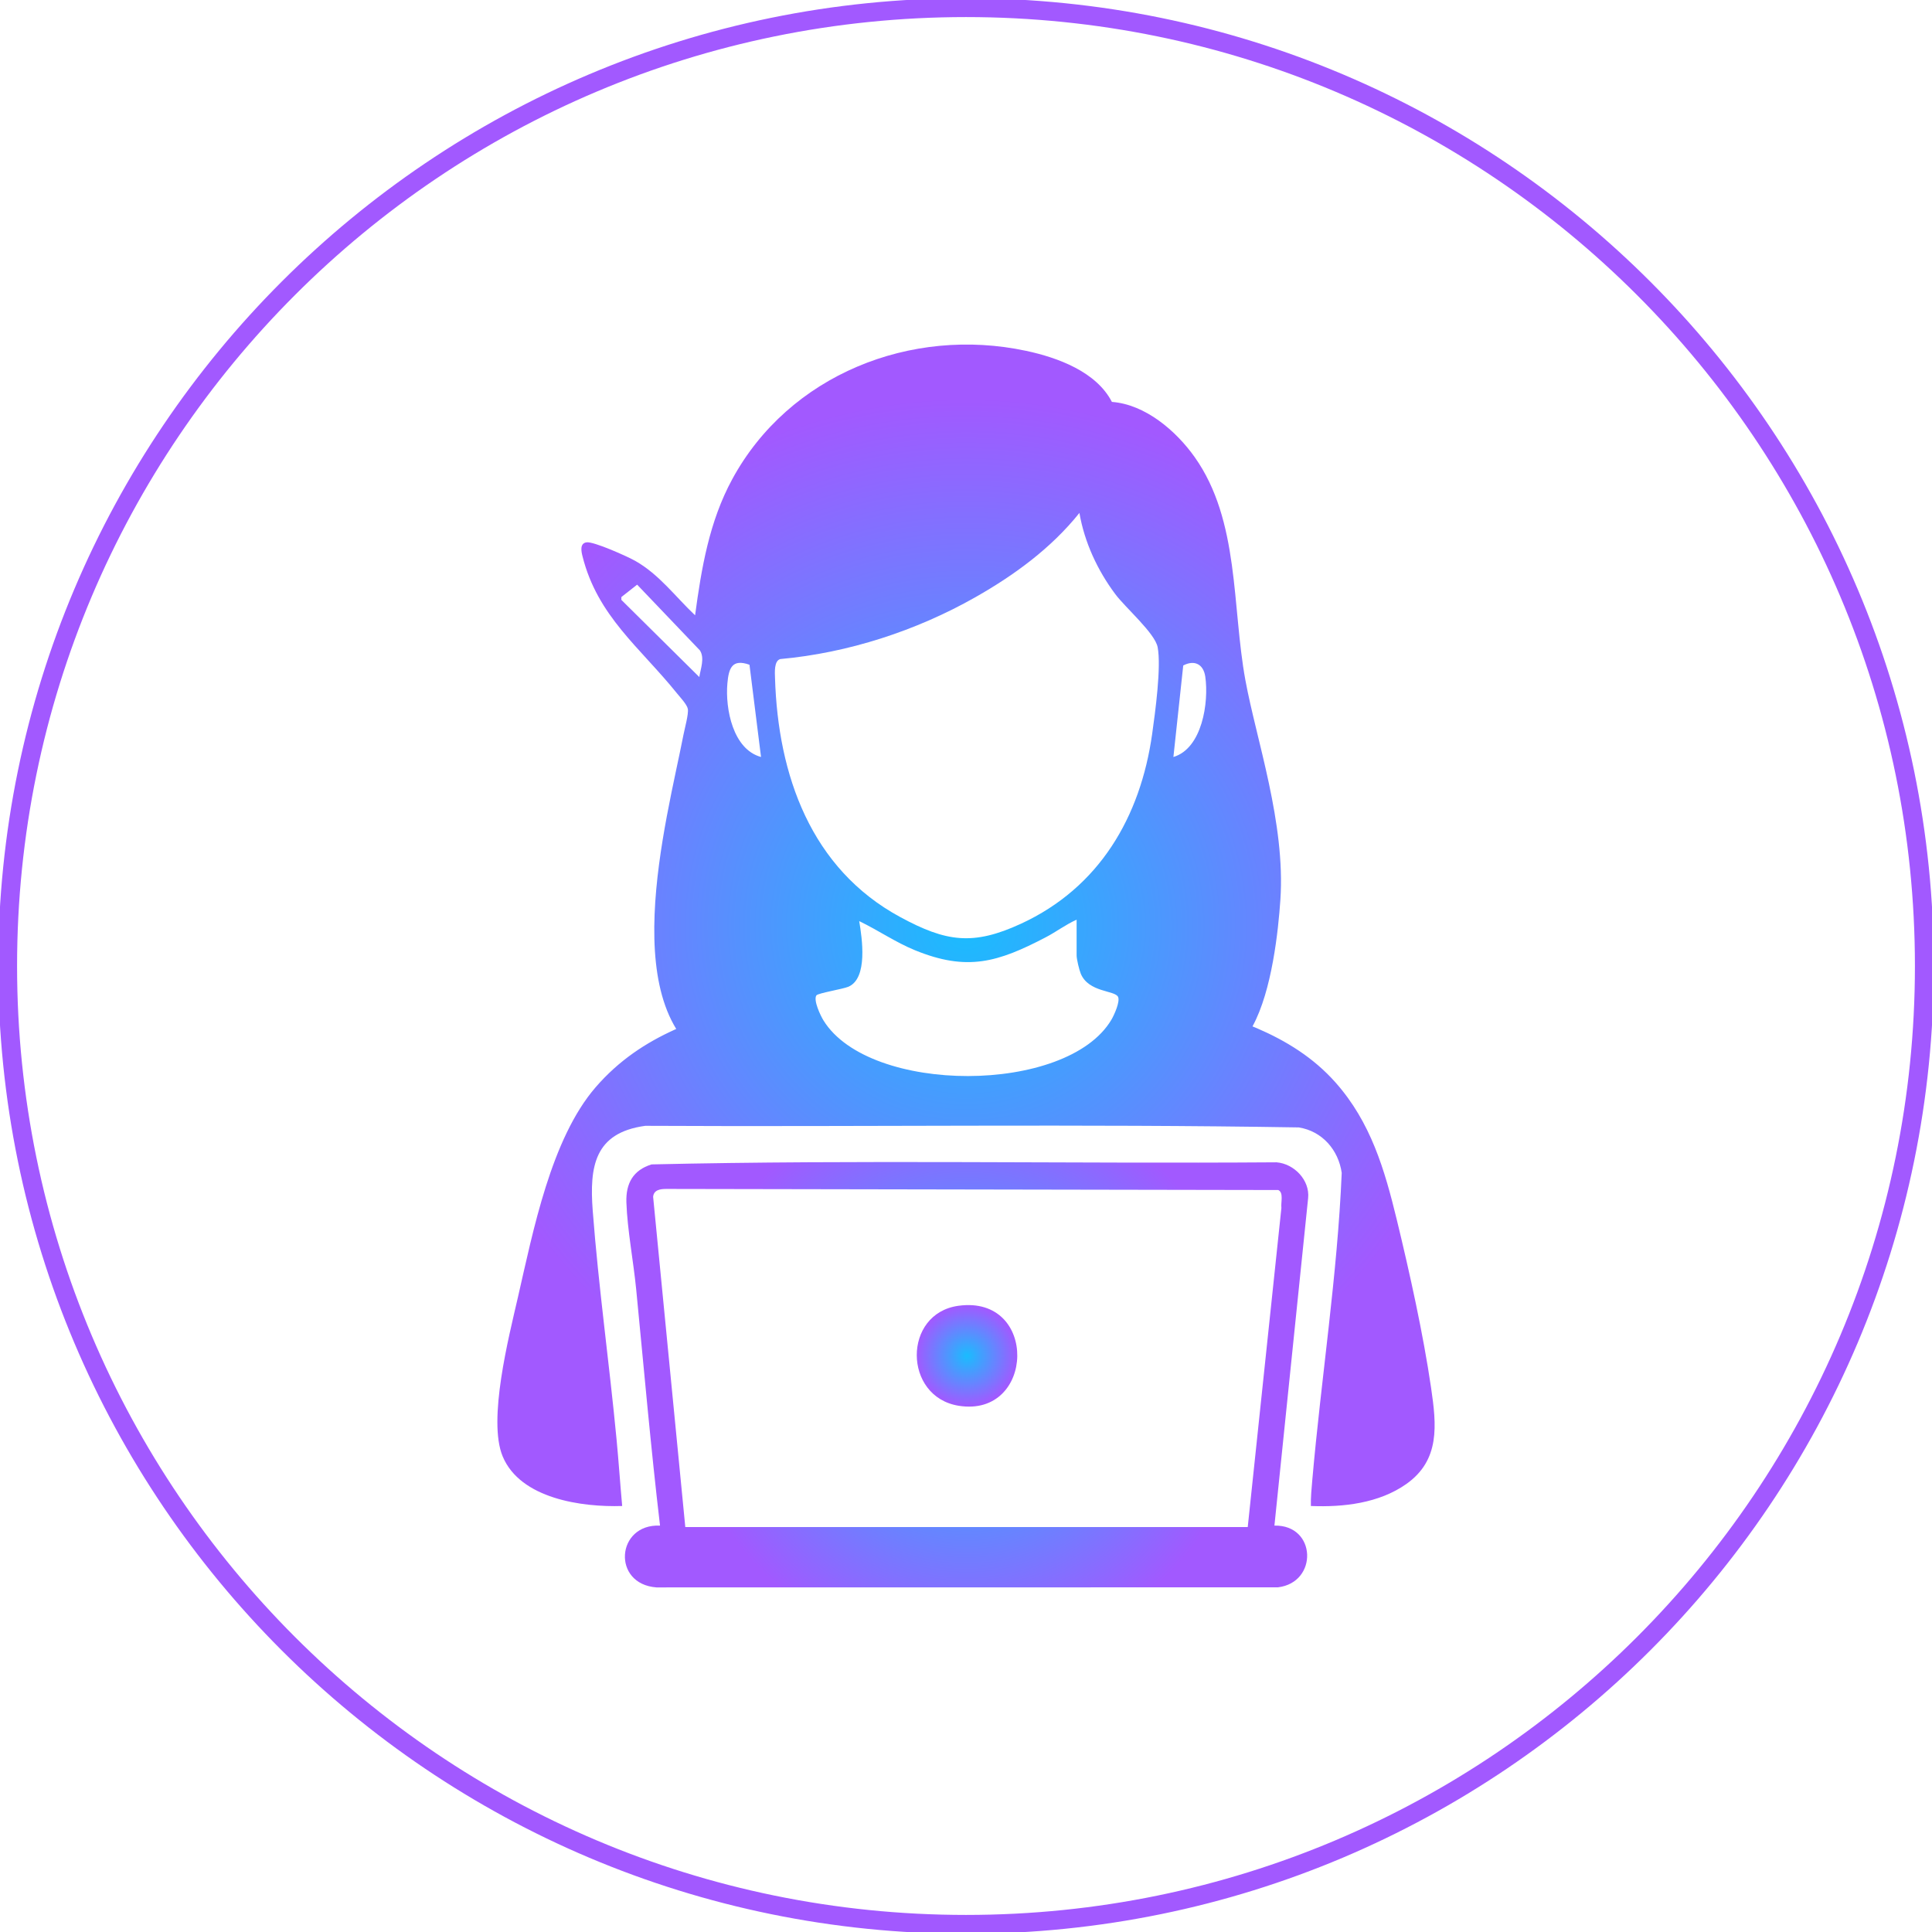
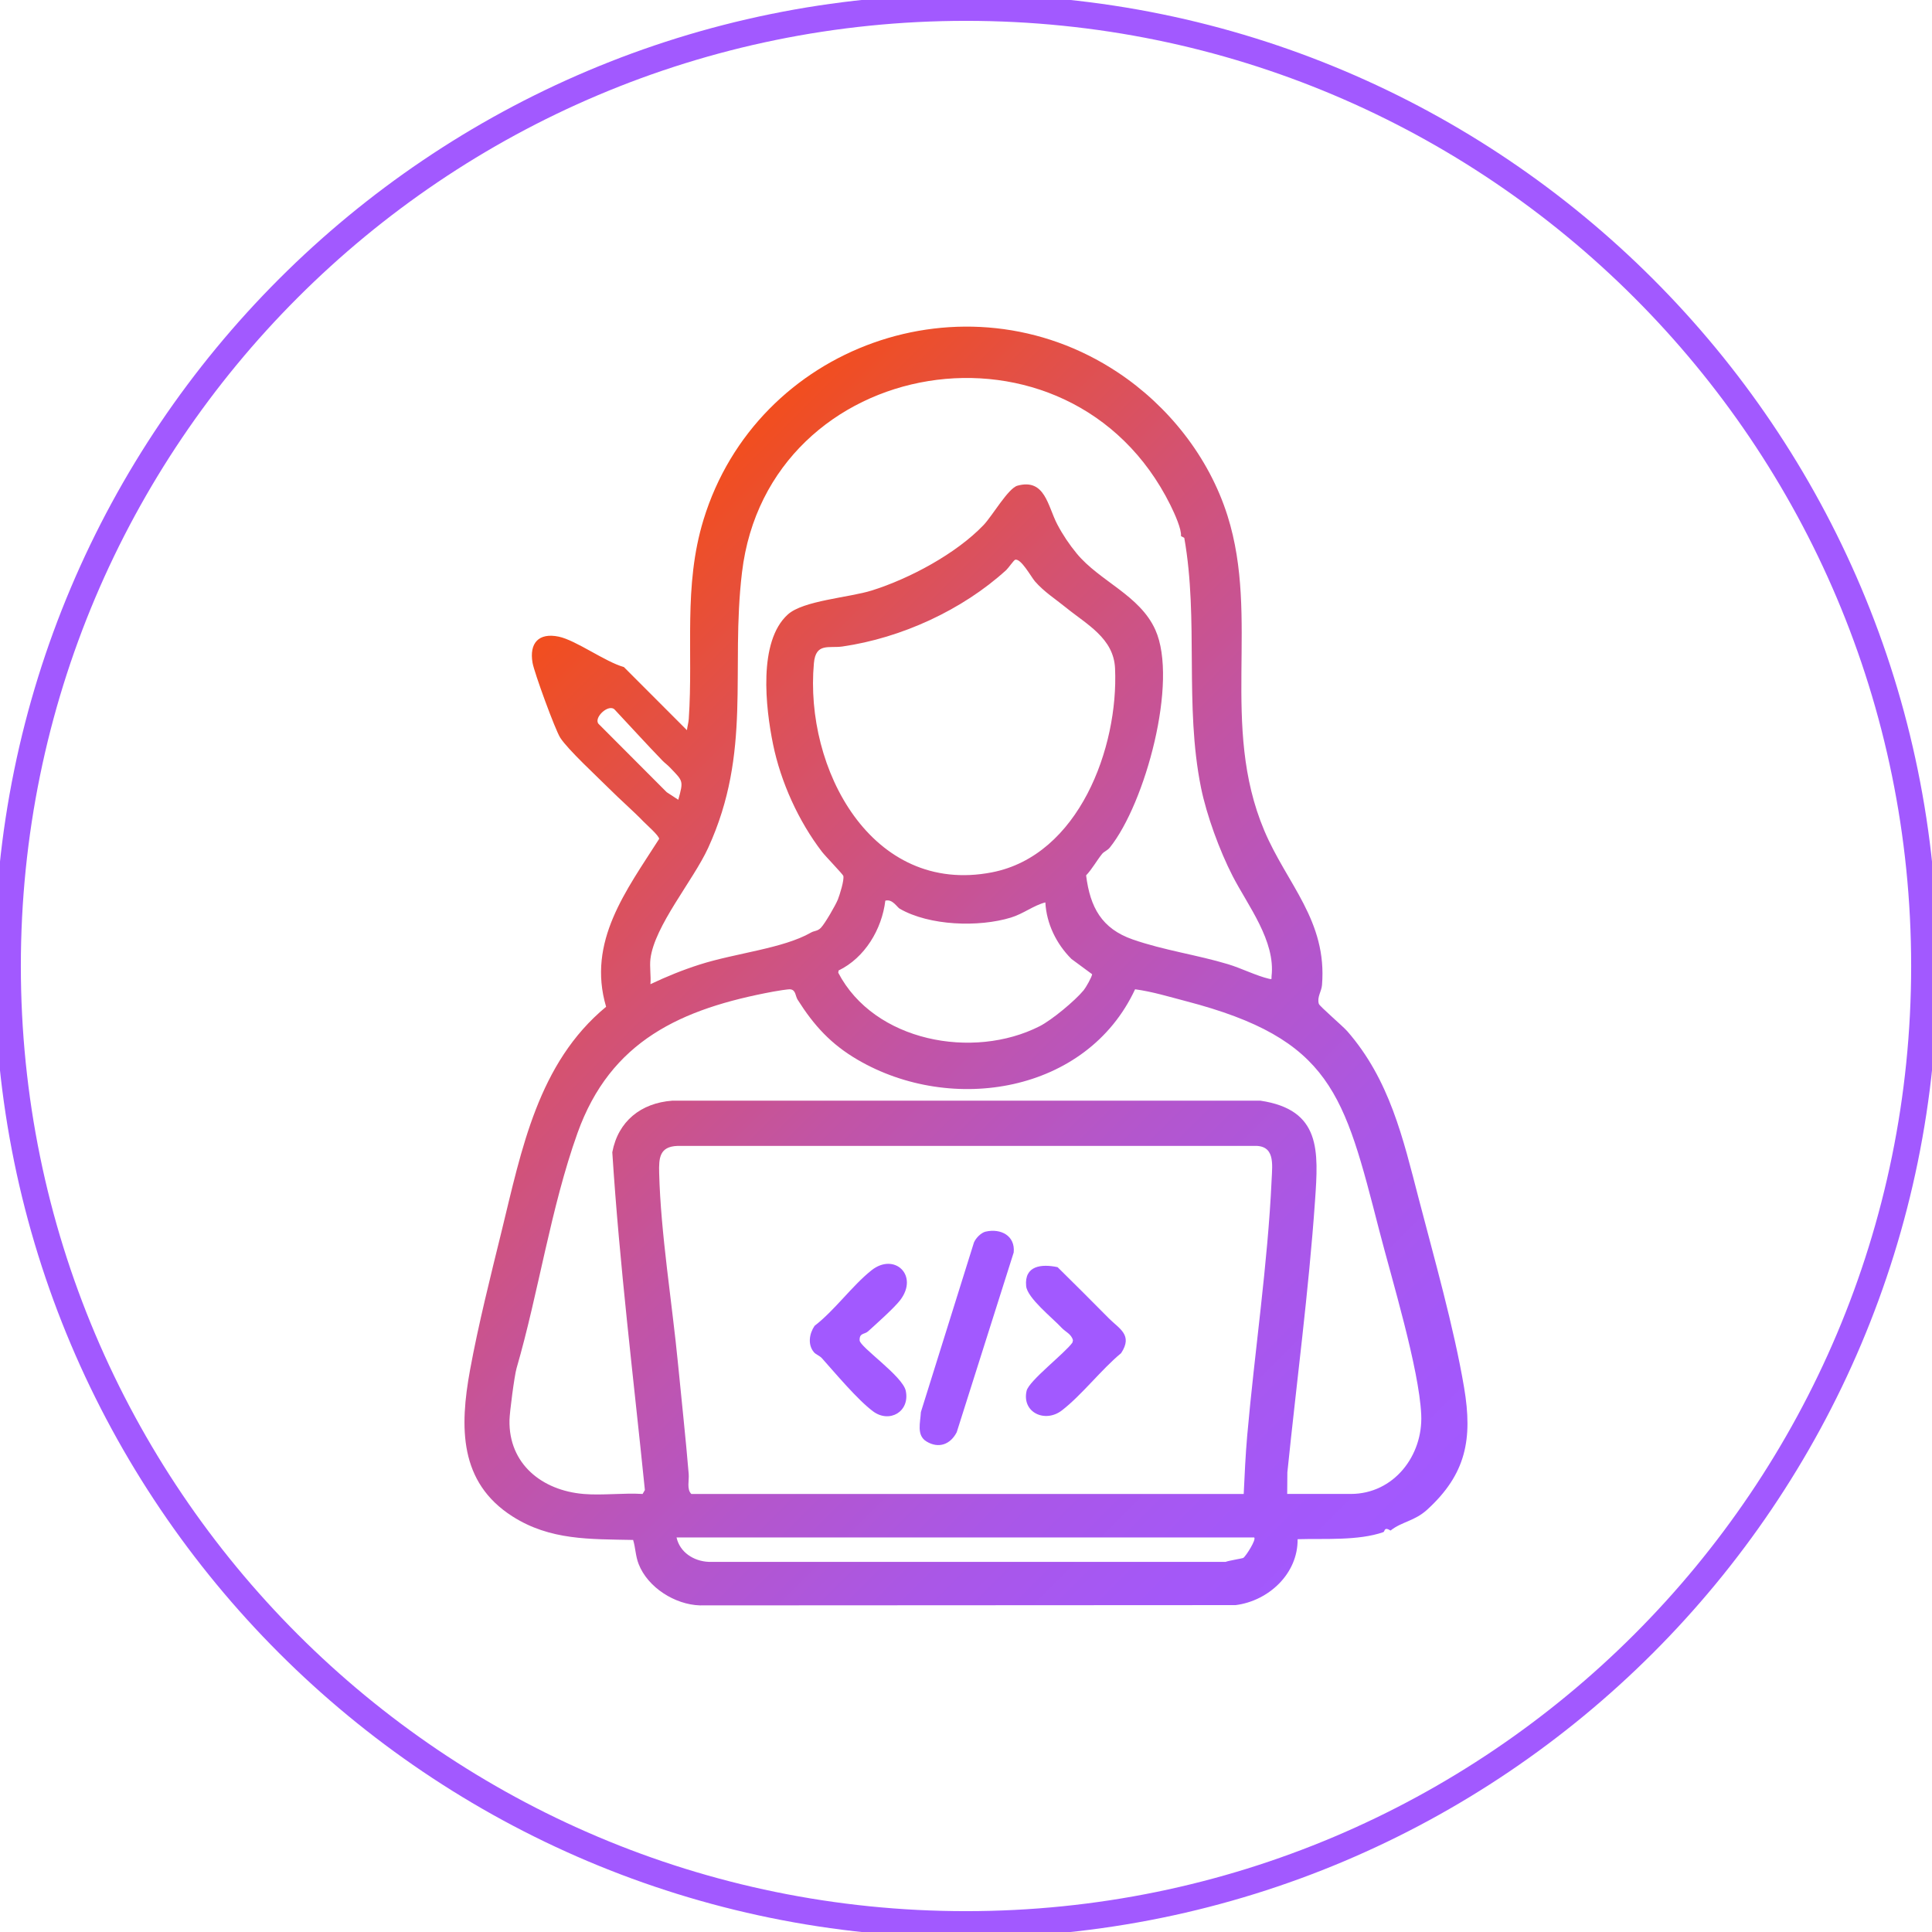
<svg xmlns="http://www.w3.org/2000/svg" xmlns:xlink="http://www.w3.org/1999/xlink" id="Ebene_1" version="1.1" viewBox="0 0 1024 1024">
  <defs>
    <style>
      .st0 {
        fill: none;
        stroke: #a259ff;
        stroke-miterlimit: 10;
-         stroke-width: 10px;
+         stroke-width: 14px;
      }

      .st1 {
+         fill: #a259ff;
+       }
+ 
+       .st2 {
        fill: url(#Unbenannter_Verlauf_1081);
      }

-       .st2 {
+       .st3 {
        fill: url(#Unbenannter_Verlauf_1082);
      }

-       .st3 {
+       .st4 {
        fill: url(#Unbenannter_Verlauf_108);
+       }
+ 
+       .st5 {
+         fill: url(#Unbenannter_Verlauf_44);
+       }
+ 
+       .st6 {
+         display: none;
      }
    </style>
    <radialGradient id="Unbenannter_Verlauf_108" data-name="Unbenannter Verlauf 108" cx="512" cy="490.49" fx="512" fy="490.49" r="279.7" gradientUnits="userSpaceOnUse">
      <stop offset="0" stop-color="#1abcfe" />
      <stop offset="1" stop-color="#a259ff" />
    </radialGradient>
    <radialGradient id="Unbenannter_Verlauf_1081" data-name="Unbenannter Verlauf 108" cx="512.31" cy="728.63" fx="512.31" fy="728.63" r="150.84" xlink:href="#Unbenannter_Verlauf_108" />
    <radialGradient id="Unbenannter_Verlauf_1082" data-name="Unbenannter Verlauf 108" cx="512.54" cy="718.63" fx="512.54" fy="718.63" r="26.77" xlink:href="#Unbenannter_Verlauf_108" />
+     <linearGradient id="Unbenannter_Verlauf_44" data-name="Unbenannter Verlauf 44" x1="278.35" y1="345.81" x2="744.63" y2="812.1" gradientUnits="userSpaceOnUse">
+       <stop offset="0" stop-color="#f24e1e" />
+       <stop offset=".07" stop-color="#e94f34" />
+       <stop offset=".26" stop-color="#d45271" />
+       <stop offset=".44" stop-color="#c254a4" />
+       <stop offset=".61" stop-color="#b456cb" />
+       <stop offset=".76" stop-color="#aa57e7" />
+       <stop offset=".9" stop-color="#a458f8" />
+       <stop offset="1" stop-color="#a259ff" />
+     </linearGradient>
  </defs>
-   <g>
-     <path class="st3" d="M589.33,213.02c17.7,1.32,34.02,15.32,43.92,29.32,23.81,33.65,19.64,78.99,26.83,118.14,5.81,31.66,21.29,75.75,18.55,116.4-2.22,32.94-13.39,126.46-70.43,57.08-.49-.59,9.06-5.87,9.28-4.87,32.77,9.19,66.94,18.27,90.33,44.6,18.73,21.08,26.05,46.14,32.57,73,6.82,28.14,13.96,60.37,18.13,88.92,2.87,19.63,4.89,38.3-13.23,51.01-14.43,10.13-33.26,12.29-50.49,11.59-.1-4.59.35-9.19.75-13.75,4.75-54.27,13.3-108.4,15.6-162.81-1.75-12.19-10.35-22.11-22.74-24.09-115.36-1.92-230.94-.25-346.39-.85-26.98,3.67-29.63,21.61-27.85,45,3.07,40.39,8.78,80.83,12.63,121.19,1.12,11.75,1.91,23.56,2.98,35.31-21.3.7-53.94-3.82-63.33-26.26-8.06-19.27,3.25-63.38,8.07-84.38,8.02-34.93,17.56-83.96,41.15-111.26,24.64-28.51,57.06-37.52,92.16-47.24l-27.48,35.8c-56.08-25.57-26.94-129.84-18.09-175.42.62-3.18,2.8-11.09,2.32-13.7-.43-2.35-4.15-6.27-5.83-8.35-19.45-24.19-42.07-40.75-50.02-72.64-.64-2.57-1.5-6.75,2.13-7.31,3.76-.58,21.73,7.5,25.83,9.82,12.73,7.19,21.31,19.02,31.73,28.85,3.38-25.06,7.51-49.68,19.69-72.13,30.05-55.35,94.74-81.08,155.79-68.03,16.71,3.57,37.18,11.05,45.43,27.05ZM572.11,271.87c-14.95,18.68-34.52,32.99-55.25,44.73-31.28,17.73-67.38,29.47-103.32,32.72-3.34.98-2.85,7.2-2.77,9.93,1.54,51.62,19.05,101.23,66.44,126.85,24.27,13.12,38.5,15.24,63.96,3.48,41.46-19.13,63.32-56.5,69.52-100.72,1.59-11.35,4.87-35.39,2.89-45.82-1.4-7.41-17.08-20.94-22.44-28.12-9.44-12.64-16.32-27.43-19.03-43.05ZM370.64,358.84c.69-4.39,2.95-9.98.35-14.09l-33.29-34.87-8.36,6.57v1.5s41.3,40.89,41.3,40.89ZM397.24,352.33c-9.27-3.31-11.01,1.9-11.71,9.88-1.18,13.46,2.93,34.97,17.83,39.01l-6.12-48.89ZM621.93,401.22c15.26-4.52,18.85-28.98,16.9-42.55-.97-6.73-5.81-9.04-11.69-5.95l-5.21,48.5ZM570.63,487.46c-5.73,2.54-10.8,6.42-16.34,9.31-25.43,13.29-41.68,18.18-69.35,6.87-10.29-4.2-19.56-10.64-29.54-15.43,1.51,9.03,4.72,30.3-5.73,34.78-2.9,1.24-16.18,3.39-16.97,4.59-1.71,2.57,2.21,10.79,3.81,13.35,24.41,39.26,129.01,39.29,152.56-.46,1.46-2.47,4.71-9.64,3.52-12.11-1.69-3.52-15.55-2.28-19.75-12.26-.84-2-2.21-7.75-2.21-9.68v-18.96Z" />
-     <path class="st1" d="M675.47,808.6c22.36-.49,23.26,30.19,1.83,32.72l-329.36.04c-23.81-1.77-21.33-33.83,1.89-32.75-4.92-41.63-8.56-83.5-12.64-125.25-1.44-14.7-4.71-31.67-5.19-46.1-.33-10.02,3.53-17.05,13.34-20.1,110.21-2.54,220.88-.33,331.26-1.11,9.34.77,17.73,9.45,16.73,19.02l-17.86,173.54ZM661.33,809.36l17.84-169.14c-.39-2.88,1.32-8.09-1.66-9.48l-324.36-.58c-3.14,0-6.63.47-6.98,4.17l17.05,175.03h298.11Z" />
-     <path class="st2" d="M508.01,692.09c42.49-5.81,40.57,59.44.14,53-29.48-4.7-29.78-48.95-.14-53Z" />
+   <g class="st6">
+     <path class="st4" d="M589.33,213.02c17.7,1.32,34.02,15.32,43.92,29.32,23.81,33.65,19.64,78.99,26.83,118.14,5.81,31.66,21.29,75.75,18.55,116.4-2.22,32.94-13.39,126.46-70.43,57.08-.49-.59,9.06-5.87,9.28-4.87,32.77,9.19,66.94,18.27,90.33,44.6,18.73,21.08,26.05,46.14,32.57,73,6.82,28.14,13.96,60.37,18.13,88.92,2.87,19.63,4.89,38.3-13.23,51.01-14.43,10.13-33.26,12.29-50.49,11.59-.1-4.59.35-9.19.75-13.75,4.75-54.27,13.3-108.4,15.6-162.81-1.75-12.19-10.35-22.11-22.74-24.09-115.36-1.92-230.94-.25-346.39-.85-26.98,3.67-29.63,21.61-27.85,45,3.07,40.39,8.78,80.83,12.63,121.19,1.12,11.75,1.91,23.56,2.98,35.31-21.3.7-53.94-3.82-63.33-26.26-8.06-19.27,3.25-63.38,8.07-84.38,8.02-34.93,17.56-83.96,41.15-111.26,24.64-28.51,57.06-37.52,92.16-47.24l-27.48,35.8c-56.08-25.57-26.94-129.84-18.09-175.42.62-3.18,2.8-11.09,2.32-13.7-.43-2.35-4.15-6.27-5.83-8.35-19.45-24.19-42.07-40.75-50.02-72.64-.64-2.57-1.5-6.75,2.13-7.31,3.76-.58,21.73,7.5,25.83,9.82,12.73,7.19,21.31,19.02,31.73,28.85,3.38-25.06,7.51-49.68,19.69-72.13,30.05-55.35,94.74-81.08,155.79-68.03,16.71,3.57,37.18,11.05,45.43,27.05ZM572.11,271.87c-14.95,18.68-34.52,32.99-55.25,44.73-31.28,17.73-67.38,29.47-103.32,32.72-3.34.98-2.85,7.2-2.77,9.93,1.54,51.62,19.05,101.23,66.44,126.85,24.27,13.12,38.5,15.24,63.96,3.48,41.46-19.13,63.32-56.5,69.52-100.72,1.59-11.35,4.87-35.39,2.89-45.82-1.4-7.41-17.08-20.94-22.44-28.12-9.44-12.64-16.32-27.43-19.03-43.05ZM370.64,358.84c.69-4.39,2.95-9.98.35-14.09l-33.29-34.87-8.36,6.57v1.5s41.3,40.89,41.3,40.89ZM397.24,352.33c-9.27-3.31-11.01,1.9-11.71,9.88-1.18,13.46,2.93,34.97,17.83,39.01l-6.12-48.89ZM621.93,401.22c15.26-4.52,18.85-28.98,16.9-42.55-.97-6.73-5.81-9.04-11.69-5.95l-5.21,48.5ZM570.63,487.46c-5.73,2.54-10.8,6.42-16.34,9.31-25.43,13.29-41.68,18.18-69.35,6.87-10.29-4.2-19.56-10.64-29.54-15.43,1.51,9.03,4.72,30.3-5.73,34.78-2.9,1.24-16.18,3.39-16.97,4.59-1.71,2.57,2.21,10.79,3.81,13.35,24.41,39.26,129.01,39.29,152.56-.46,1.46-2.47,4.71-9.64,3.52-12.11-1.69-3.52-15.55-2.28-19.75-12.26-.84-2-2.21-7.75-2.21-9.68v-18.96Z" />
+     <path class="st2" d="M675.47,808.6c22.36-.49,23.26,30.19,1.83,32.72l-329.36.04c-23.81-1.77-21.33-33.83,1.89-32.75-4.92-41.63-8.56-83.5-12.64-125.25-1.44-14.7-4.71-31.67-5.19-46.1-.33-10.02,3.53-17.05,13.34-20.1,110.21-2.54,220.88-.33,331.26-1.11,9.34.77,17.73,9.45,16.73,19.02l-17.86,173.54ZM661.33,809.36l17.84-169.14c-.39-2.88,1.32-8.09-1.66-9.48l-324.36-.58c-3.14,0-6.63.47-6.98,4.17l17.05,175.03h298.11Z" />
+     <path class="st3" d="M508.01,692.09c42.49-5.81,40.57,59.44.14,53-29.48-4.7-29.78-48.95-.14-53Z" />
  </g>
  <circle class="st0" cx="512" cy="512" r="507.95" />
+   <g>
+     <path class="st5" d="M592.47,197.39c26.72,17.74,48.3,44.79,58.15,76.01,17.18,54.47-4.05,111,19.47,166.8,11.95,28.34,33.41,47.77,30.6,81.92-.28,3.42-2.74,6.37-1.68,9.94.39,1.29,12.69,11.78,15.05,14.48,22.46,25.73,29.54,56.67,37.83,88.54,8.02,30.88,18.71,68.34,24.11,100.34,4.62,27.35,1.05,45.89-19.54,64.71-6.74,6.16-13.55,6.37-19.43,11.09-3.63-2.22-2.89.52-3.85.85-13.31,4.65-31.44,3.32-45.42,3.74.22,18.27-15.37,32.71-32.84,34.93l-283.95.15c-13.21-.4-27.63-9.46-32.48-21.92-1.68-4.31-1.62-8.49-2.92-12.76-22.91-.48-44.01.27-64.01-12.52-28.25-18.05-27.97-47.28-22.44-77.51,4.39-24.01,10.9-49.81,16.74-73.63,10.6-43.26,19.3-89.12,55.39-118.94-10.21-34.55,10.75-61.72,28.11-88.98,0-1.69-6.65-7.46-8.34-9.22-5.35-5.55-12.16-11.43-18.09-17.37-6.19-6.19-21.97-20.74-25.99-27.03-2.72-4.25-13.79-34.56-14.68-39.72-1.8-10.39,3.22-16.08,13.86-13.86,9.13,1.9,24.66,13.37,34.55,16.12l33.42,33.46c.23-2.01.83-3.91.97-5.95,2.46-35.86-2.98-70.34,7.82-105.61,28.25-92.31,138.73-131.74,219.59-78.06ZM344.74,508.27c-.49,4.18.36,9.1,0,13.37,8.47-4.02,17.08-7.53,26.04-10.39,19.27-6.15,44.26-8.49,59.08-16.98,1.77-1.02,3.43-.63,5.28-2.57,2.11-2.21,7.75-11.93,8.97-15,.98-2.48,3.43-10.29,2.86-12.48-.22-.82-9.57-10.5-11.3-12.75-12.45-16.24-21.85-36.98-25.95-57.04-3.91-19.16-8.04-54.42,7.85-68.75,8.21-7.41,32.42-8.93,44.47-12.7,20.01-6.27,44.78-19.51,59.31-34.73,4.54-4.75,13.01-19.48,17.93-20.83,14.65-4.01,16.03,10.84,21.09,20.48,2.89,5.5,6.38,10.7,10.33,15.49,12.14,14.72,33.38,22.03,41.65,40.42,12.3,27.34-5.35,92.06-24.15,115.45-1.2,1.49-3.06,2.08-4.06,3.32-2.98,3.71-5.2,7.91-8.48,11.39,2.12,16.9,8.25,28.23,24.72,33.97s34.15,8.17,50.51,13.11c7.05,2.13,15.06,6.18,21.78,7.74,1.76.41,1.13-.02,1.27-1.27,2.22-18.79-12.53-37.48-20.61-53.18-6.9-13.41-13.82-32.29-16.77-46.86-8.86-43.8-1.16-88.92-8.87-132.4l-1.75-.93c.4-3.6-3.38-11.96-5.6-16.44-53.16-107.11-213.29-80.09-227.07,35.7-6.19,51.96,5.4,95.06-17.94,146.01-7.88,17.19-28.52,41.4-30.59,58.86ZM564.8,321.88c-5.39-4.39-11.4-8.17-16.24-13.73-2.04-2.34-7.44-12.4-10.53-11.45-.68.21-3.74,4.57-4.7,5.44-23.25,21.18-55.56,35.98-86.78,40.51-7.19,1.04-14.16-2.16-15.16,8.81-5.11,55.78,30.44,123.27,94.31,110.91,46.05-8.91,67.2-66.08,65.3-108.13-.73-16.03-15.06-23.28-26.19-32.36ZM325.98,376.32c-3.06-3.83-11.5,3.99-8.77,7.31l36.16,36.25,6.13,4.01c2.86-10.16,2.48-9.86-4.01-16.69-1.97-2.08-3.11-2.74-4.28-3.96-8.55-8.82-16.84-18-25.22-26.92ZM476.91,481.67c-1.5-.86-3.87-5.32-7.67-4.3-1.83,15.18-10.85,30.27-24.78,37.02l-.16,1.19c19.03,36.5,71.47,46.24,106.71,28.35,6.47-3.29,18.68-13.43,23.35-19.07,1.14-1.37,4.32-6.94,4.49-8.5l-10.96-8.09c-7.95-7.92-13.23-18.64-13.83-29.98-6.34,1.65-11.61,6.01-18.24,8.04-17.09,5.23-43.21,4.36-58.91-4.67ZM309.24,791.83c10.06.85,21.17-.63,31.35,0l1.21-2.08c-6.05-59.63-13.44-119.27-17.27-179.04,3.09-16.47,15.23-26.08,31.7-27.32l311.77-.02c32.28,4.81,30.84,26.58,28.99,53.07-3.34,47.9-9.79,96.34-14.66,143.94l-.09,11.44h33.66c22.89,0,38.37-20.36,37.38-42-1.12-24.48-15.64-72-22.24-97.63-18.66-72.47-25.29-101.45-102.51-121.57-8.92-2.32-17.76-5.05-26.91-6.28-25.64,55.04-97.26,66.46-147.08,37.34-14.12-8.25-23.12-18.12-31.79-31.84-1.25-1.98-.88-5.07-3.81-5.48-1.11-.16-7.31.89-8.97,1.19-48.91,9.08-86.36,25.99-103.89,75-14.22,39.73-20.63,84.53-32.29,124.64-1.14,3.91-3.66,23.28-3.75,27.46-.5,23.35,17.35,37.33,39.19,39.17ZM659.19,791.83c.49-10.27.95-20.65,1.85-30.89,3.91-44.33,10.95-91.44,12.94-135.52.39-8.55,1.96-18.7-9.68-18.06h-305.3c-9.49.37-9.83,6.46-9.63,14.33.8,32.03,6.9,69.11,10.03,101.54,1.82,18.9,4.03,38.74,5.62,58,.29,3.51-1.14,8.06,1.39,10.6h292.78ZM664.73,814.88h-306.15c1.76,7.95,9.17,12.59,17.03,12.94l273.96.02c1.39-.63,9.07-1.85,9.46-2.14,1.36-1.01,6.97-9.72,5.71-10.82Z" />
+     <g>
+       <path class="st1" d="M522.45,652.78c7.95-1.82,15.73,2.15,14.83,11.06l-30.2,95.28c-3.36,6.5-9.59,8.81-16.03,4.89-5.42-3.3-3.22-10.06-2.96-15.58l28.13-89.91c1-2.33,3.75-5.18,6.23-5.75Z" />
+       <path class="st1" d="M562.75,703.82c-4.92-5.3-18.26-15.83-18.87-22.17-1.04-10.91,8.18-11.82,16.66-10.03,9.13,8.95,18.15,18.03,27.16,27.11,5.51,5.56,12.89,8.79,6.52,18.46-10.47,8.66-20.93,22.31-31.42,30.37-8.89,6.83-21.32,1.08-18.68-10.39,1.22-5.33,20.33-19.96,24.29-25.58l.28-1.2c-.76-3.29-4.07-4.55-5.94-6.57Z" />
+       <path class="st1" d="M477.12,689.1c-3.15,4.12-12.8,12.72-17.07,16.58-1.82,1.65-4.59.69-4.43,4.74.13,3.55,22.84,18.93,24.46,26.76,2.28,11.05-8.65,17.31-17.32,10.88-8.19-6.08-20.02-20.23-27.14-28.19-1.17-1.31-3.2-1.95-4.22-3.16-3.42-4.03-2.44-9.9.35-14,10.69-8.24,19.81-21.16,30.09-29.37,12.16-9.72,25.31,2.62,15.28,15.77Z" />
+     </g>
+   </g>
</svg>
